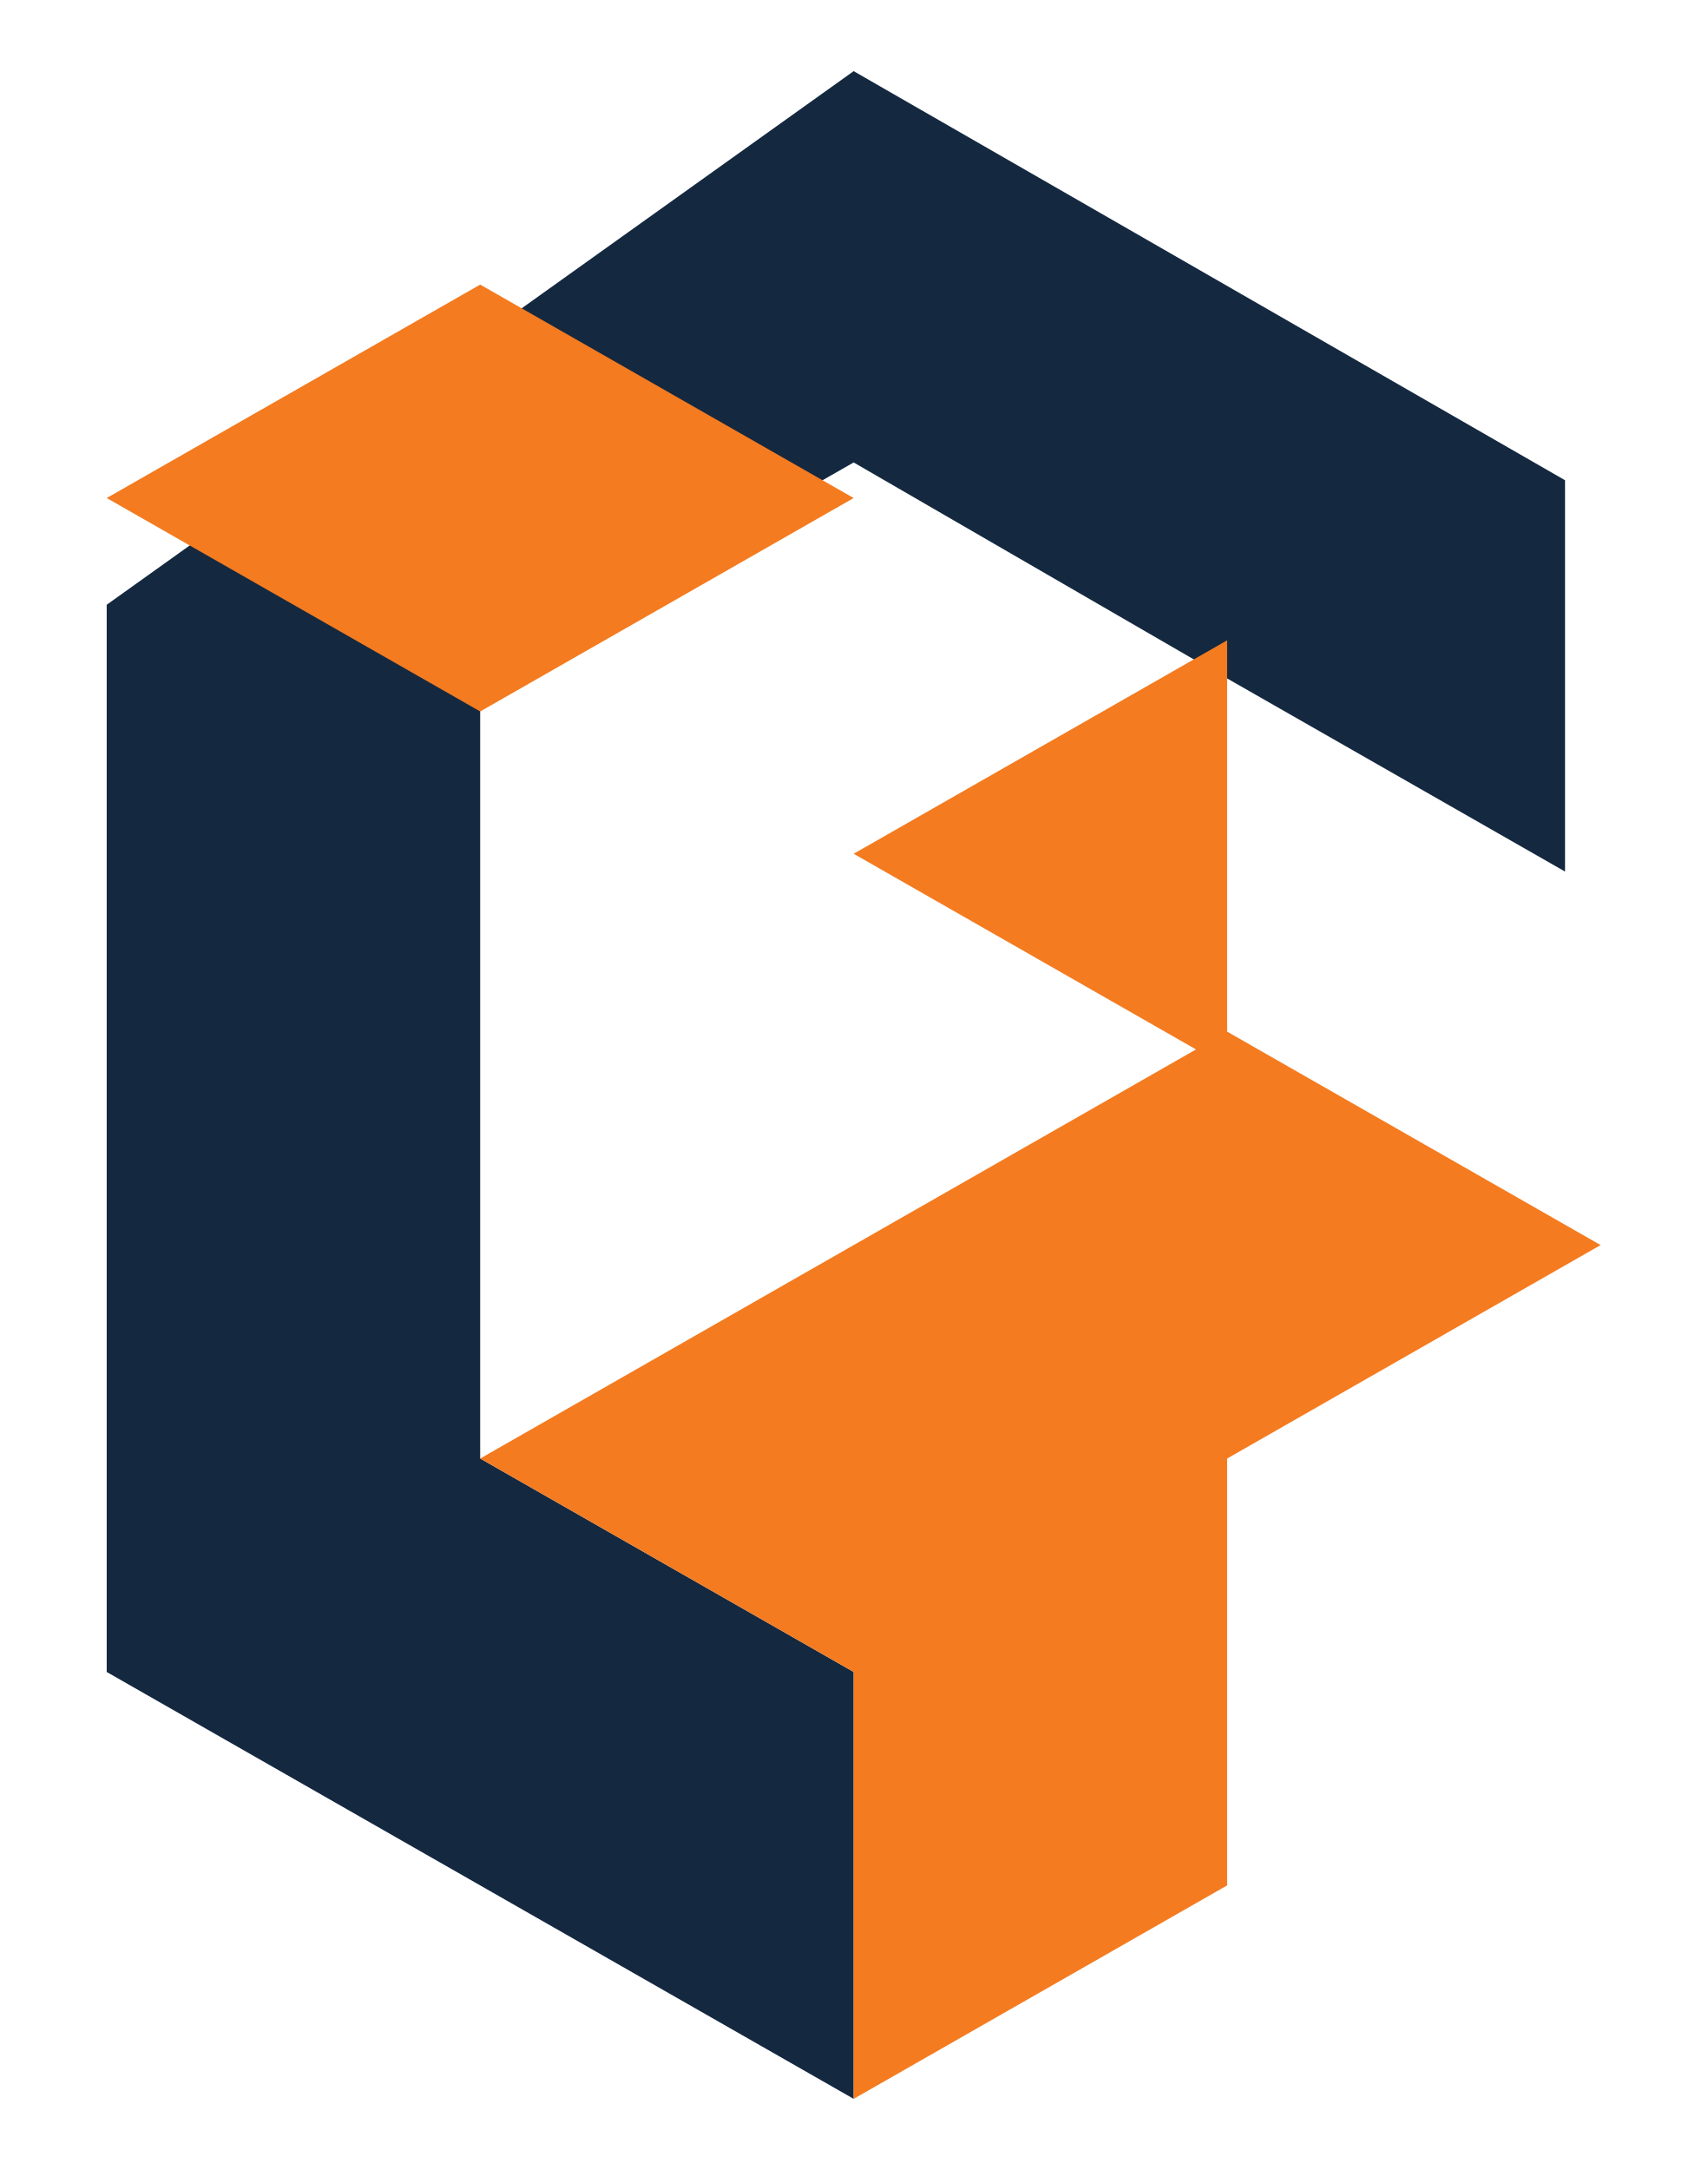
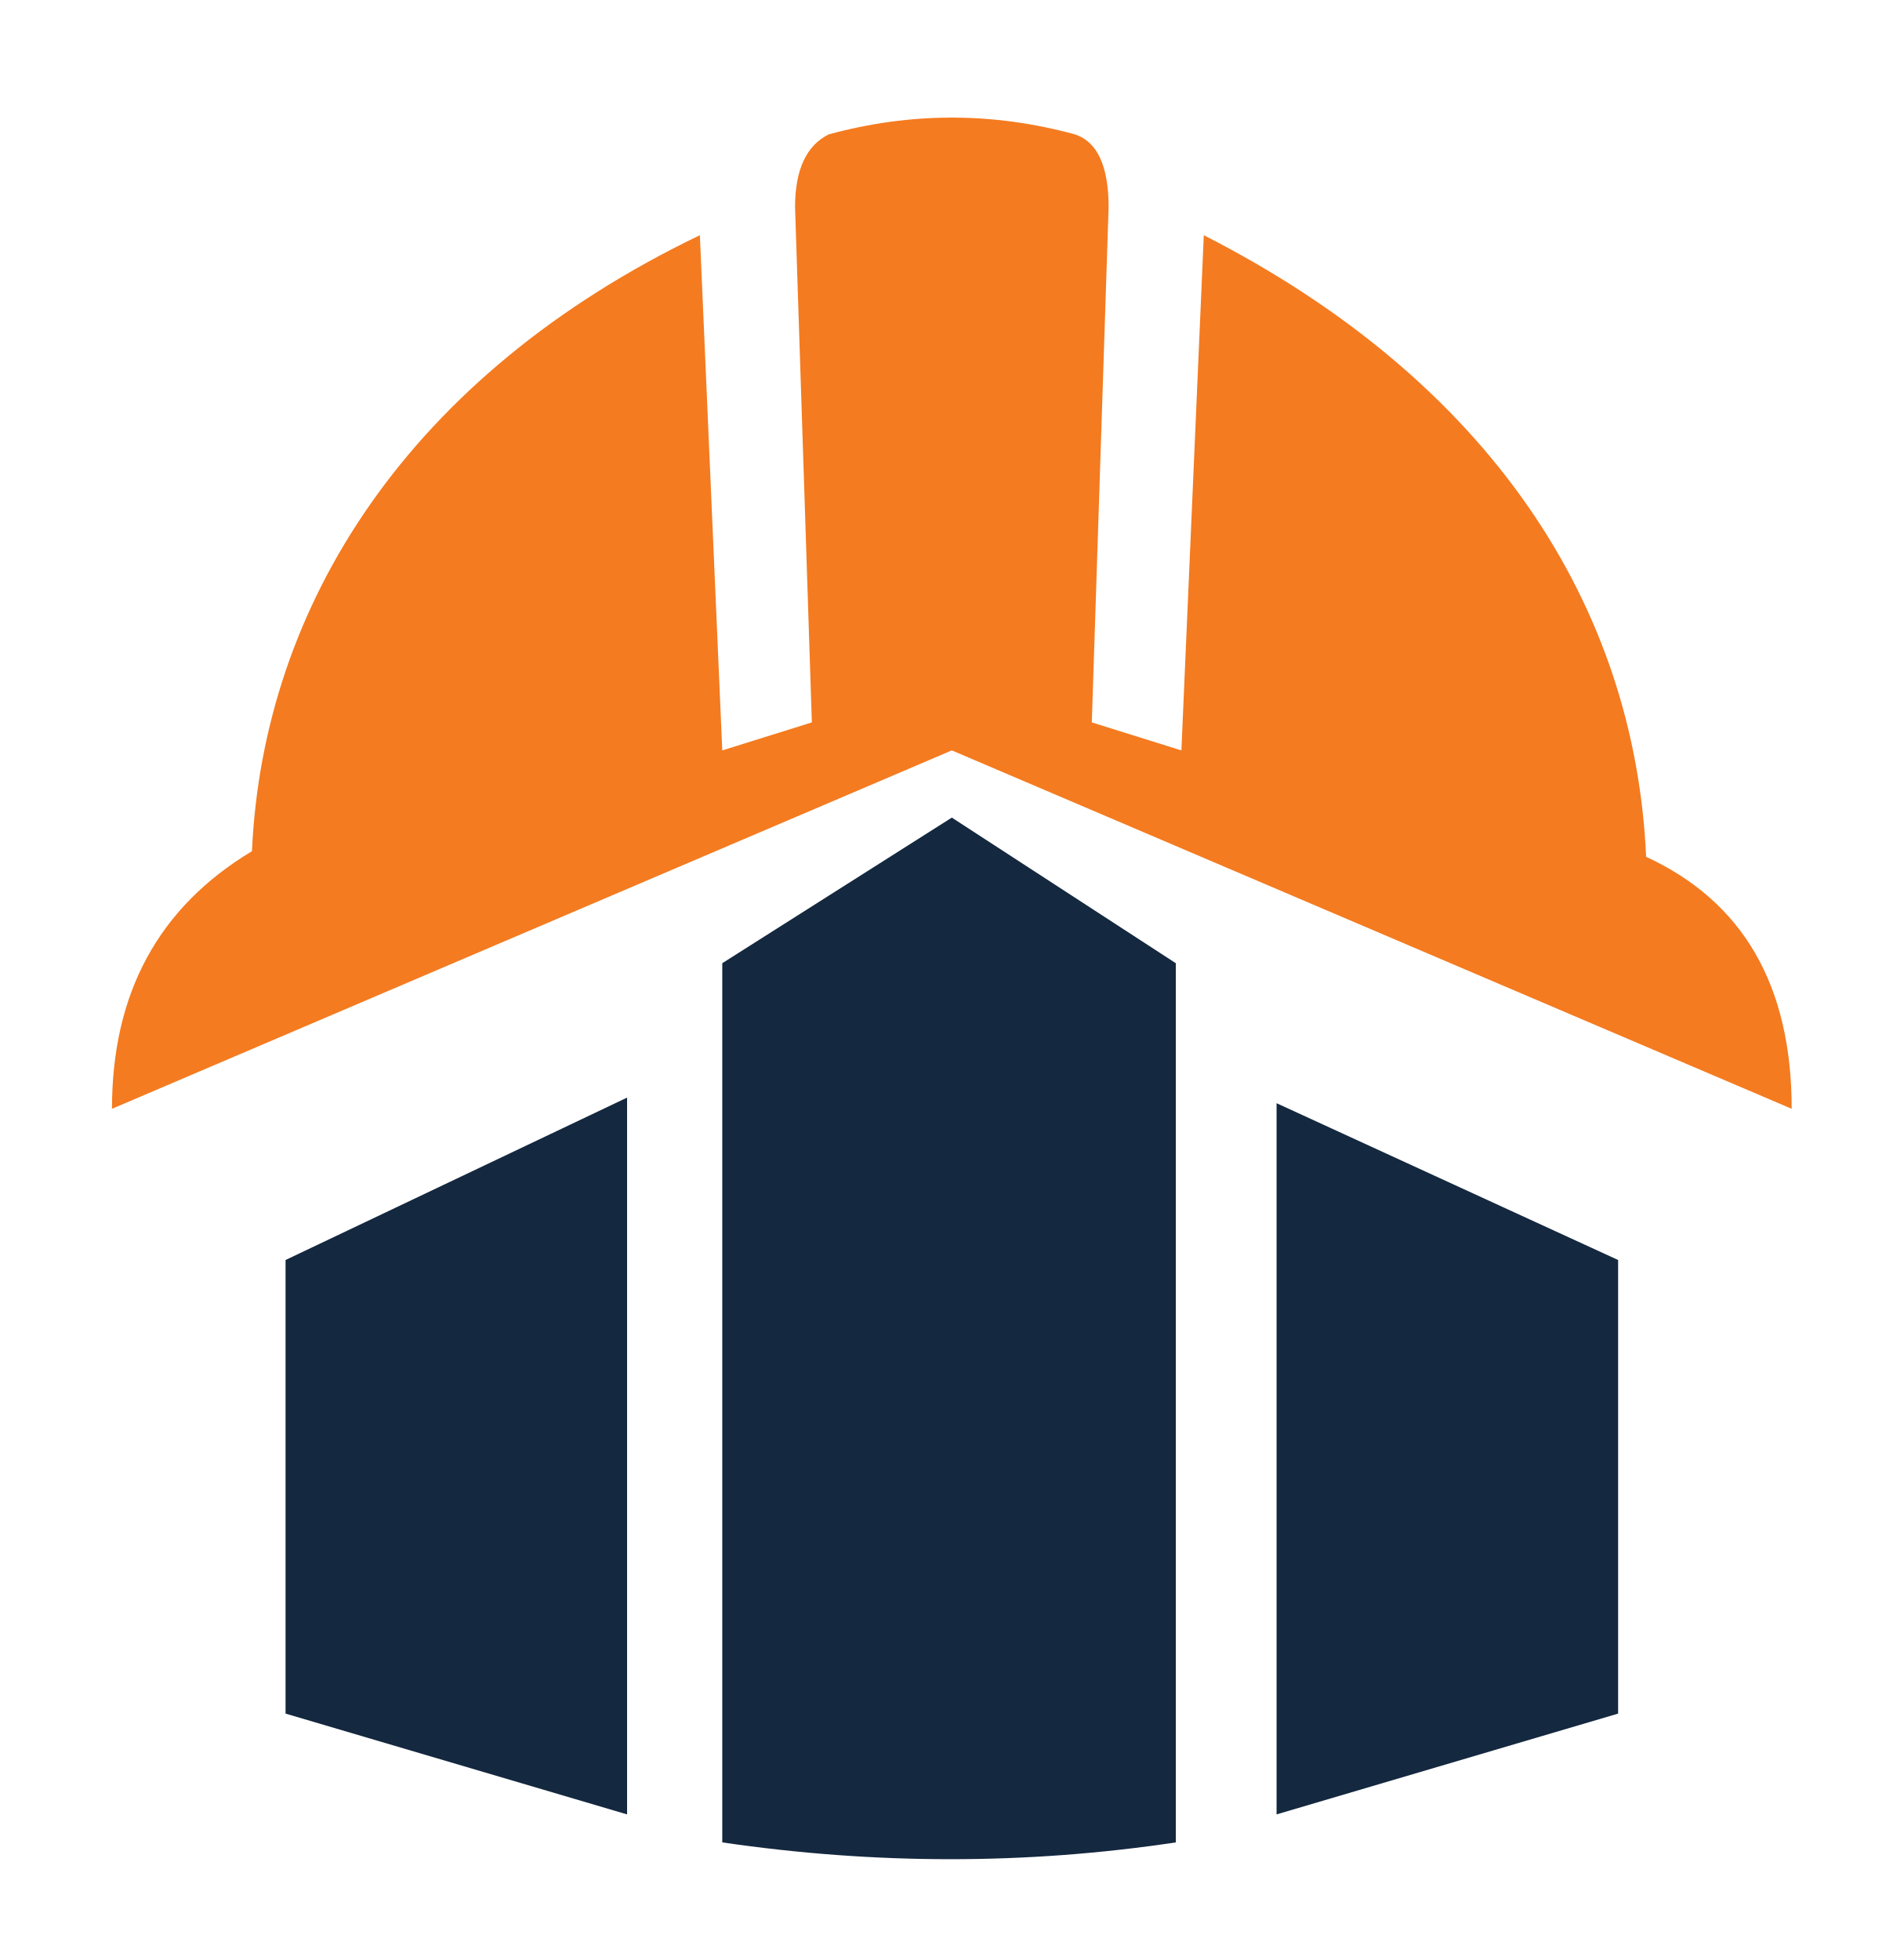
- <svg xmlns="http://www.w3.org/2000/svg" viewBox="0 0 96 122" role="img">
-   <path fill="#14283F" d="M48 4 88 27v22L67 37 48 26 27 38v44l21 12v24L6 94V34z" />
-   <path fill="#F47B20" d="m6 28 21-12 21 12-21 12zM48 48l21-12v24zM48 70l21-12 21 12-21 12v24L48 118V94l-21-12z" />
+ <svg xmlns="http://www.w3.org/2000/svg" viewBox="0 0 340 350">
+   <g transform="translate(20 10)">
+     <path fill="#F47B20" d="M128 14Q150 8 172 14Q178 16 178 27L175 119L191 124L195 32C246 58 272 98 274 143Q300 155 300 188L150 124L0 188Q0 157 25 142C27 98 53 57 105 32L109 124L125 119L122 27Q122 17 128 14Z" />
+     <path fill="#14283F" d="M109 162L150 136L190 162V319Q150 325 109 319ZM31 215L92 186V314L31 296ZM208 187L269 215V296L208 314Z" />
+   </g>
</svg>
